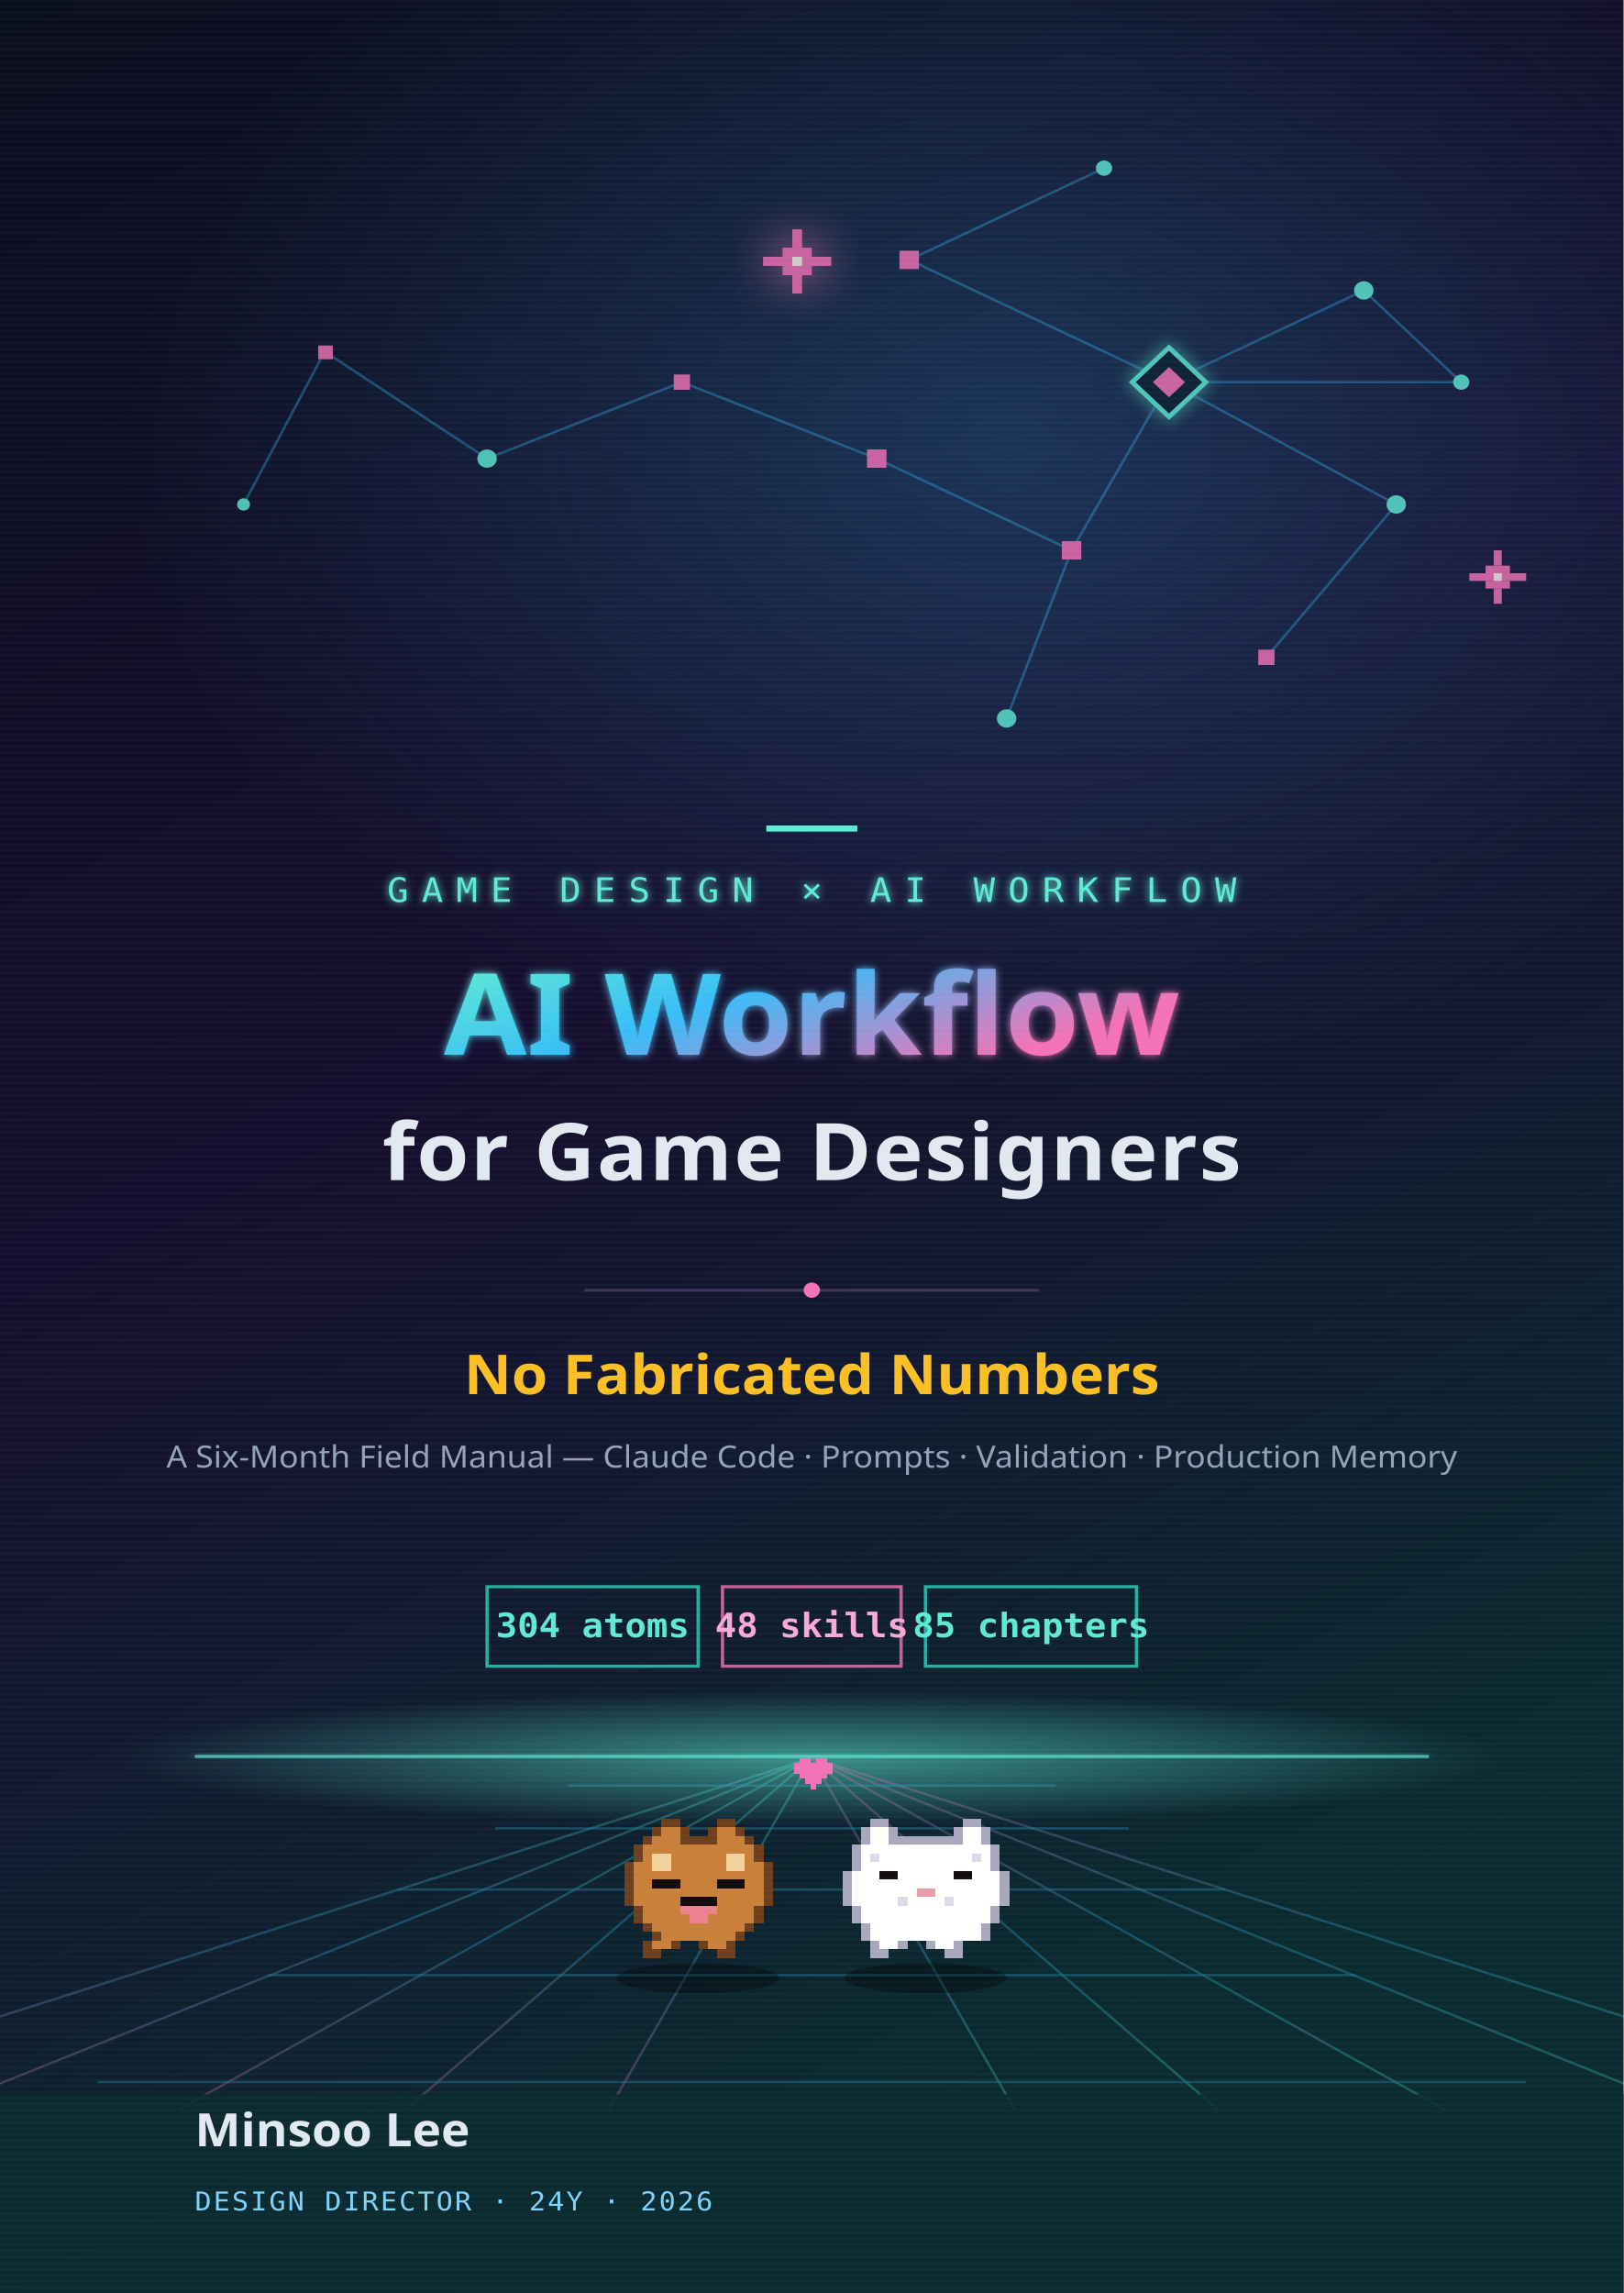
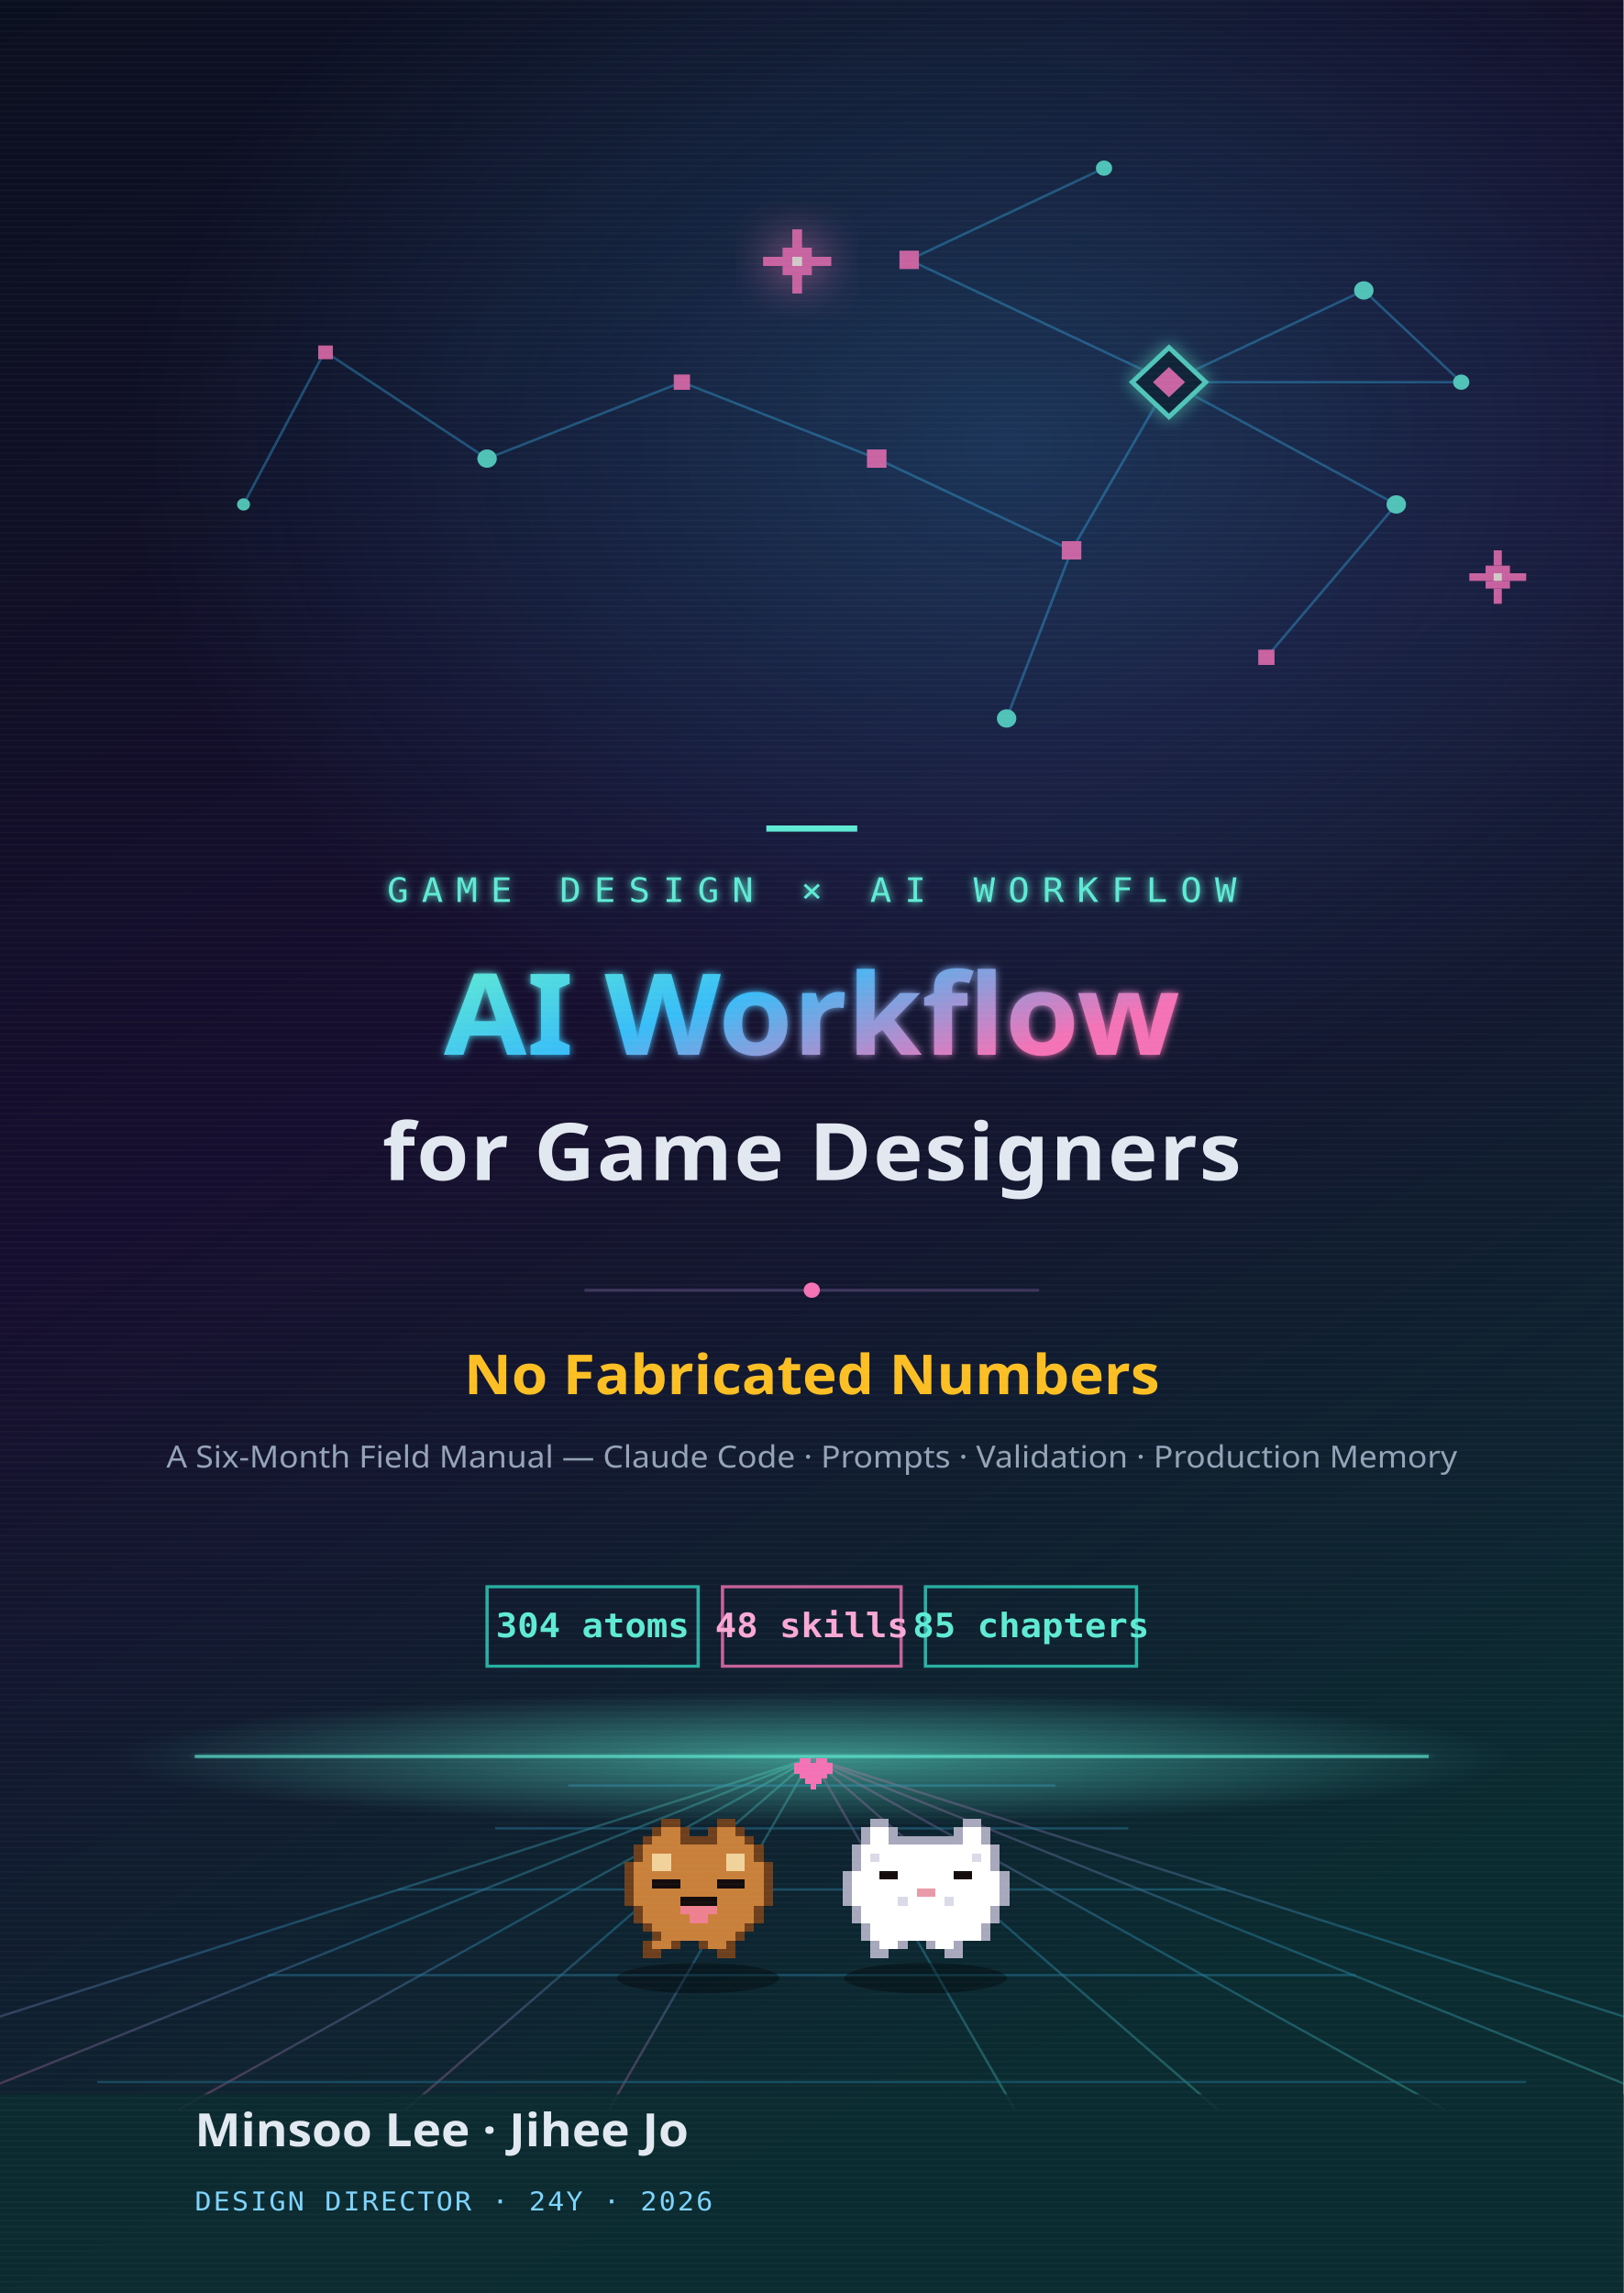
<svg xmlns="http://www.w3.org/2000/svg" viewBox="0 0 1000 1412" width="1000" height="1412" font-family="'Segoe UI','Noto Sans KR','Malgun Gothic',sans-serif">
  <defs>
    <linearGradient id="rBg" x1="0" y1="0" x2="0.35" y2="1">
      <stop offset="0" stop-color="#0a0f1f" />
      <stop offset="0.5" stop-color="#160e2e" />
      <stop offset="1" stop-color="#0a2b30" />
    </linearGradient>
    <linearGradient id="rTitle" x1="0" y1="0" x2="1" y2="0.35">
      <stop offset="0" stop-color="#5eead4" />
      <stop offset="0.45" stop-color="#38bdf8" />
      <stop offset="1" stop-color="#f472b6" />
    </linearGradient>
    <linearGradient id="rFloor" x1="0" y1="0" x2="1" y2="0">
      <stop offset="0" stop-color="#f472b6" />
      <stop offset="0.5" stop-color="#38bdf8" />
      <stop offset="1" stop-color="#5eead4" />
    </linearGradient>
    <radialGradient id="rHalo" cx="0.5" cy="0.5" r="0.5">
      <stop offset="0" stop-color="#38bdf8" stop-opacity="0.22" />
      <stop offset="1" stop-color="#38bdf8" stop-opacity="0" />
    </radialGradient>
    <radialGradient id="rHorizon" cx="0.5" cy="0.5" r="0.5">
      <stop offset="0" stop-color="#5eead4" stop-opacity="0.55" />
      <stop offset="1" stop-color="#5eead4" stop-opacity="0" />
    </radialGradient>
    <filter id="rGlow" x="-70%" y="-70%" width="240%" height="240%">
      <feGaussianBlur stdDeviation="5" result="b" />
      <feMerge>
        <feMergeNode in="b" />
        <feMergeNode in="SourceGraphic" />
      </feMerge>
    </filter>
    <filter id="rGlowSoft" x="-40%" y="-40%" width="180%" height="180%">
      <feGaussianBlur stdDeviation="2.5" result="b" />
      <feMerge>
        <feMergeNode in="b" />
        <feMergeNode in="SourceGraphic" />
      </feMerge>
    </filter>
    <pattern id="rScan" width="4" height="4" patternUnits="userSpaceOnUse">
      <rect width="4" height="1" fill="#ffffff" opacity="0.03" />
    </pattern>
    <g id="r-spark" fill="#f472b6">
      <rect x="3" y="0" width="1" height="2" />
      <rect x="2" y="2" width="3" height="1" />
      <rect x="0" y="3" width="7" height="1" />
      <rect x="2" y="4" width="3" height="1" />
      <rect x="3" y="5" width="1" height="2" />
      <rect x="3" y="3" width="1" height="1" fill="#fff1e8" />
    </g>
    <g id="px-gomi">
      <rect x="5" y="1" width="2" height="1" fill="#6e3f1c" />
      <rect x="11" y="1" width="2" height="1" fill="#6e3f1c" />
      <rect x="4" y="2" width="1" height="1" fill="#6e3f1c" />
      <rect x="5" y="2" width="2" height="1" fill="#c8803a" />
      <rect x="7" y="2" width="1" height="1" fill="#6e3f1c" />
      <rect x="10" y="2" width="1" height="1" fill="#6e3f1c" />
      <rect x="11" y="2" width="2" height="1" fill="#c8803a" />
      <rect x="13" y="2" width="1" height="1" fill="#6e3f1c" />
      <rect x="3" y="3" width="1" height="1" fill="#6e3f1c" />
      <rect x="4" y="3" width="3" height="1" fill="#c8803a" />
      <rect x="7" y="3" width="4" height="1" fill="#6e3f1c" />
      <rect x="11" y="3" width="3" height="1" fill="#c8803a" />
      <rect x="14" y="3" width="1" height="1" fill="#6e3f1c" />
      <rect x="2" y="4" width="1" height="1" fill="#6e3f1c" />
      <rect x="3" y="4" width="12" height="1" fill="#c8803a" />
      <rect x="15" y="4" width="1" height="1" fill="#6e3f1c" />
      <rect x="2" y="5" width="1" height="1" fill="#6e3f1c" />
      <rect x="3" y="5" width="1" height="1" fill="#c8803a" />
      <rect x="4" y="5" width="2" height="1" fill="#f0d29a" />
      <rect x="6" y="5" width="6" height="1" fill="#c8803a" />
      <rect x="12" y="5" width="2" height="1" fill="#f0d29a" />
      <rect x="14" y="5" width="1" height="1" fill="#c8803a" />
      <rect x="15" y="5" width="1" height="1" fill="#6e3f1c" />
      <rect x="1" y="6" width="1" height="1" fill="#6e3f1c" />
      <rect x="2" y="6" width="2" height="1" fill="#c8803a" />
      <rect x="4" y="6" width="2" height="1" fill="#f0d29a" />
      <rect x="6" y="6" width="6" height="1" fill="#c8803a" />
      <rect x="12" y="6" width="2" height="1" fill="#f0d29a" />
      <rect x="14" y="6" width="2" height="1" fill="#c8803a" />
      <rect x="16" y="6" width="1" height="1" fill="#6e3f1c" />
      <rect x="1" y="7" width="1" height="1" fill="#6e3f1c" />
      <rect x="2" y="7" width="14" height="1" fill="#c8803a" />
      <rect x="16" y="7" width="1" height="1" fill="#6e3f1c" />
      <rect x="1" y="8" width="1" height="1" fill="#6e3f1c" />
      <rect x="2" y="8" width="2" height="1" fill="#c8803a" />
      <rect x="4" y="8" width="3" height="1" fill="#140c0c" />
      <rect x="7" y="8" width="4" height="1" fill="#c8803a" />
      <rect x="11" y="8" width="3" height="1" fill="#140c0c" />
      <rect x="14" y="8" width="2" height="1" fill="#c8803a" />
      <rect x="16" y="8" width="1" height="1" fill="#6e3f1c" />
      <rect x="1" y="9" width="1" height="1" fill="#6e3f1c" />
      <rect x="2" y="9" width="14" height="1" fill="#c8803a" />
      <rect x="16" y="9" width="1" height="1" fill="#6e3f1c" />
      <rect x="1" y="10" width="1" height="1" fill="#6e3f1c" />
      <rect x="2" y="10" width="5" height="1" fill="#c8803a" />
      <rect x="7" y="10" width="4" height="1" fill="#140c0c" />
      <rect x="11" y="10" width="5" height="1" fill="#c8803a" />
      <rect x="16" y="10" width="1" height="1" fill="#6e3f1c" />
      <rect x="2" y="11" width="1" height="1" fill="#6e3f1c" />
      <rect x="3" y="11" width="4" height="1" fill="#c8803a" />
      <rect x="7" y="11" width="4" height="1" fill="#ee8090" />
      <rect x="11" y="11" width="4" height="1" fill="#c8803a" />
      <rect x="15" y="11" width="1" height="1" fill="#6e3f1c" />
      <rect x="2" y="12" width="1" height="1" fill="#6e3f1c" />
      <rect x="3" y="12" width="5" height="1" fill="#c8803a" />
      <rect x="8" y="12" width="2" height="1" fill="#ee8090" />
      <rect x="10" y="12" width="5" height="1" fill="#c8803a" />
      <rect x="15" y="12" width="1" height="1" fill="#6e3f1c" />
      <rect x="3" y="13" width="1" height="1" fill="#6e3f1c" />
      <rect x="4" y="13" width="10" height="1" fill="#c8803a" />
      <rect x="14" y="13" width="1" height="1" fill="#6e3f1c" />
      <rect x="4" y="14" width="1" height="1" fill="#6e3f1c" />
      <rect x="5" y="14" width="8" height="1" fill="#c8803a" />
      <rect x="13" y="14" width="1" height="1" fill="#6e3f1c" />
      <rect x="3" y="15" width="1" height="1" fill="#6e3f1c" />
      <rect x="4" y="15" width="2" height="1" fill="#c8803a" />
      <rect x="6" y="15" width="1" height="1" fill="#6e3f1c" />
      <rect x="9" y="15" width="1" height="1" fill="#6e3f1c" />
      <rect x="10" y="15" width="2" height="1" fill="#c8803a" />
      <rect x="12" y="15" width="1" height="1" fill="#6e3f1c" />
      <rect x="3" y="16" width="2" height="1" fill="#6e3f1c" />
      <rect x="11" y="16" width="2" height="1" fill="#6e3f1c" />
    </g>
    <g id="px-ggong">
      <rect x="3" y="1" width="2" height="1" fill="#a8a8bc" />
      <rect x="13" y="1" width="2" height="1" fill="#a8a8bc" />
      <rect x="2" y="2" width="1" height="1" fill="#a8a8bc" />
      <rect x="3" y="2" width="2" height="1" fill="#ffffff" />
      <rect x="5" y="2" width="1" height="1" fill="#a8a8bc" />
      <rect x="12" y="2" width="1" height="1" fill="#a8a8bc" />
      <rect x="13" y="2" width="2" height="1" fill="#ffffff" />
      <rect x="15" y="2" width="1" height="1" fill="#a8a8bc" />
      <rect x="2" y="3" width="1" height="1" fill="#a8a8bc" />
      <rect x="3" y="3" width="2" height="1" fill="#ffffff" />
      <rect x="5" y="3" width="8" height="1" fill="#a8a8bc" />
      <rect x="13" y="3" width="2" height="1" fill="#ffffff" />
      <rect x="15" y="3" width="1" height="1" fill="#a8a8bc" />
      <rect x="1" y="4" width="1" height="1" fill="#a8a8bc" />
      <rect x="2" y="4" width="14" height="1" fill="#ffffff" />
      <rect x="16" y="4" width="1" height="1" fill="#a8a8bc" />
      <rect x="1" y="5" width="1" height="1" fill="#a8a8bc" />
      <rect x="2" y="5" width="1" height="1" fill="#ffffff" />
      <rect x="3" y="5" width="1" height="1" fill="#dadae8" />
      <rect x="4" y="5" width="10" height="1" fill="#ffffff" />
      <rect x="14" y="5" width="1" height="1" fill="#dadae8" />
      <rect x="15" y="5" width="1" height="1" fill="#ffffff" />
      <rect x="16" y="5" width="1" height="1" fill="#a8a8bc" />
      <rect x="1" y="6" width="1" height="1" fill="#a8a8bc" />
      <rect x="2" y="6" width="14" height="1" fill="#ffffff" />
      <rect x="16" y="6" width="1" height="1" fill="#a8a8bc" />
      <rect x="0" y="7" width="1" height="1" fill="#a8a8bc" />
      <rect x="1" y="7" width="3" height="1" fill="#ffffff" />
      <rect x="4" y="7" width="2" height="1" fill="#140c0c" />
      <rect x="6" y="7" width="6" height="1" fill="#ffffff" />
      <rect x="12" y="7" width="2" height="1" fill="#140c0c" />
      <rect x="14" y="7" width="3" height="1" fill="#ffffff" />
      <rect x="17" y="7" width="1" height="1" fill="#a8a8bc" />
      <rect x="0" y="8" width="1" height="1" fill="#a8a8bc" />
      <rect x="1" y="8" width="16" height="1" fill="#ffffff" />
      <rect x="17" y="8" width="1" height="1" fill="#a8a8bc" />
      <rect x="0" y="9" width="1" height="1" fill="#a8a8bc" />
      <rect x="1" y="9" width="7" height="1" fill="#ffffff" />
      <rect x="8" y="9" width="2" height="1" fill="#e89aa8" />
      <rect x="10" y="9" width="7" height="1" fill="#ffffff" />
      <rect x="17" y="9" width="1" height="1" fill="#a8a8bc" />
      <rect x="0" y="10" width="1" height="1" fill="#a8a8bc" />
      <rect x="1" y="10" width="5" height="1" fill="#ffffff" />
      <rect x="6" y="10" width="1" height="1" fill="#dadae8" />
      <rect x="7" y="10" width="4" height="1" fill="#ffffff" />
      <rect x="11" y="10" width="1" height="1" fill="#dadae8" />
      <rect x="12" y="10" width="5" height="1" fill="#ffffff" />
      <rect x="17" y="10" width="1" height="1" fill="#a8a8bc" />
      <rect x="1" y="11" width="1" height="1" fill="#a8a8bc" />
      <rect x="2" y="11" width="14" height="1" fill="#ffffff" />
      <rect x="16" y="11" width="1" height="1" fill="#a8a8bc" />
      <rect x="1" y="12" width="1" height="1" fill="#a8a8bc" />
      <rect x="2" y="12" width="14" height="1" fill="#ffffff" />
      <rect x="16" y="12" width="1" height="1" fill="#a8a8bc" />
      <rect x="2" y="13" width="1" height="1" fill="#a8a8bc" />
      <rect x="3" y="13" width="12" height="1" fill="#ffffff" />
      <rect x="15" y="13" width="1" height="1" fill="#a8a8bc" />
      <rect x="2" y="14" width="1" height="1" fill="#a8a8bc" />
      <rect x="3" y="14" width="12" height="1" fill="#ffffff" />
      <rect x="15" y="14" width="1" height="1" fill="#a8a8bc" />
      <rect x="3" y="15" width="1" height="1" fill="#a8a8bc" />
      <rect x="4" y="15" width="2" height="1" fill="#ffffff" />
      <rect x="6" y="15" width="1" height="1" fill="#a8a8bc" />
      <rect x="9" y="15" width="1" height="1" fill="#a8a8bc" />
      <rect x="10" y="15" width="2" height="1" fill="#ffffff" />
      <rect x="12" y="15" width="1" height="1" fill="#a8a8bc" />
      <rect x="3" y="16" width="2" height="1" fill="#a8a8bc" />
      <rect x="11" y="16" width="2" height="1" fill="#a8a8bc" />
    </g>
  </defs>
  <g transform="scale(1,0.94133)">
    <rect width="1000" height="1500" fill="url(#rBg)" />
    <ellipse cx="620" cy="290" rx="540" ry="430" fill="url(#rHalo)" />
    <g opacity="0.8">
      <g stroke="#38bdf8" stroke-width="1.6" opacity="0.42" fill="none">
        <path d="M720,250 L560,170" />
        <path d="M720,250 L840,190" />
        <path d="M720,250 L660,360" />
        <path d="M720,250 L860,330" />
        <path d="M720,250 L900,250" />
        <path d="M560,170 L680,110" />
        <path d="M660,360 L540,300" />
        <path d="M660,360 L620,470" />
        <path d="M840,190 L900,250" />
        <path d="M860,330 L780,430" />
        <path d="M540,300 L420,250" />
        <path d="M420,250 L300,300" />
        <path d="M300,300 L200,230" />
        <path d="M200,230 L150,330" />
      </g>
      <g fill="#5eead4">
        <circle cx="840" cy="190" r="6" />
        <circle cx="860" cy="330" r="6" />
        <circle cx="900" cy="250" r="5" />
        <circle cx="680" cy="110" r="5" />
        <circle cx="620" cy="470" r="6" />
        <circle cx="300" cy="300" r="6" />
        <circle cx="150" cy="330" r="4" />
      </g>
      <g fill="#f472b6">
        <rect x="554" y="164" width="12" height="12" />
        <rect x="654" y="354" width="12" height="12" />
        <rect x="534" y="294" width="12" height="12" />
        <rect x="775" y="425" width="10" height="10" />
        <rect x="415" y="245" width="10" height="10" />
        <rect x="196" y="226" width="9" height="9" />
      </g>
      <g filter="url(#rGlow)">
        <rect x="704" y="234" width="32" height="32" transform="rotate(45 720 250)" fill="#0e2233" stroke="#5eead4" stroke-width="3" />
      </g>
      <rect x="713" y="243" width="14" height="14" transform="rotate(45 720 250)" fill="#f472b6" />
      <use href="#r-spark" transform="translate(470,150) scale(6)" filter="url(#rGlowSoft)" />
      <use href="#r-spark" transform="translate(905,360) scale(5)" />
    </g>
    <rect x="472" y="540" width="56" height="4" fill="#5eead4" />
    <text x="500" y="590" text-anchor="middle" font-family="Consolas,Menlo,monospace" font-size="22" letter-spacing="8" fill="#5eead4" filter="url(#rGlowSoft)">GAME DESIGN × AI WORKFLOW</text>
    <text x="500" y="690" text-anchor="middle" font-size="74" font-weight="800" fill="url(#rTitle)" filter="url(#rGlowSoft)">AI Workflow</text>
    <text x="500" y="772" text-anchor="middle" font-size="52" font-weight="600" fill="#e2e8f0" letter-spacing="1">for Game Designers</text>
    <line x1="360" y1="844" x2="640" y2="844" stroke="#3a3358" stroke-width="2" />
    <circle cx="500" cy="844" r="5" fill="#f472b6" />
    <text x="500" y="912" text-anchor="middle" font-size="36" font-weight="600" fill="#fbbf24">No Fabricated Numbers</text>
    <text x="500" y="960" text-anchor="middle" font-size="20" fill="#94a3b8">A Six-Month Field Manual — Claude Code · Prompts · Validation · Production Memory</text>
    <g text-anchor="middle" font-family="Consolas,Menlo,monospace" font-size="22" font-weight="600">
      <rect x="300" y="1038" width="130" height="52" fill="none" stroke="#2dd4bf" stroke-width="2" opacity="0.8" />
      <text x="365" y="1071" fill="#5eead4">304 atoms</text>
      <rect x="445" y="1038" width="110" height="52" fill="none" stroke="#f472b6" stroke-width="2" opacity="0.8" />
      <text x="500" y="1071" fill="#f9a8d4">48 skills</text>
      <rect x="570" y="1038" width="130" height="52" fill="none" stroke="#2dd4bf" stroke-width="2" opacity="0.8" />
      <text x="635" y="1071" fill="#5eead4">85 chapters</text>
    </g>
    <ellipse cx="500" cy="1150" rx="430" ry="44" fill="url(#rHorizon)" />
    <rect x="120" y="1148" width="760" height="2" fill="#5eead4" opacity="0.7" filter="url(#rGlowSoft)" />
    <g opacity="0.5">
      <g stroke="url(#rFloor)" stroke-width="1.5" fill="none" opacity="0.55">
        <path d="M-180,1380 L500,1150" />
        <path d="M-40,1380 L500,1150" />
        <path d="M110,1380 L500,1150" />
        <path d="M250,1380 L500,1150" />
        <path d="M375,1380 L500,1150" />
        <path d="M500,1380 L500,1150" />
        <path d="M625,1380 L500,1150" />
        <path d="M750,1380 L500,1150" />
        <path d="M890,1380 L500,1150" />
        <path d="M1040,1380 L500,1150" />
        <path d="M1180,1380 L500,1150" />
      </g>
      <g stroke="#38bdf8" stroke-width="1.5" opacity="0.5">
        <line x1="350" y1="1168" x2="650" y2="1168" />
        <line x1="305" y1="1196" x2="695" y2="1196" />
        <line x1="245" y1="1236" x2="755" y2="1236" />
        <line x1="165" y1="1292" x2="835" y2="1292" />
        <line x1="60" y1="1362" x2="940" y2="1362" />
      </g>
    </g>
    <rect x="0" y="1370" width="1000" height="130" fill="#0a2b30" opacity="0.85" />
-     <text x="120" y="1404" font-size="30" font-weight="600" fill="#e2e8f0">Minsoo Lee</text>
+     <text x="120" y="1404" font-size="30" font-weight="600" fill="#e2e8f0">Minsoo Lee · Jihee Jo</text>
    <text x="120" y="1446" font-family="Consolas,Menlo,monospace" font-size="17" letter-spacing="1.2" fill="#7dd3fc">DESIGN DIRECTOR · 24Y · 2026</text>
    <g>
      <ellipse cx="430" cy="1294" rx="50" ry="10" fill="#000000" opacity="0.34" />
      <ellipse cx="570" cy="1294" rx="50" ry="10" fill="#000000" opacity="0.34" />
    </g>
    <g shape-rendering="crispEdges">
      <use href="#px-gomi" transform="translate(379,1184) scale(5.7)" />
      <use href="#px-ggong" transform="translate(519,1184) scale(5.7)" />
    </g>
    <g shape-rendering="crispEdges" fill="#f472b6" transform="translate(489,1150) scale(3.4)">
      <rect x="1" y="0" width="2" height="1" />
      <rect x="4" y="0" width="2" height="1" />
      <rect x="0" y="1" width="7" height="2" />
      <rect x="1" y="3" width="5" height="1" />
      <rect x="2" y="4" width="3" height="1" />
      <rect x="3" y="5" width="1" height="1" />
    </g>
    <rect width="1000" height="1500" fill="url(#rScan)" />
  </g>
</svg>
